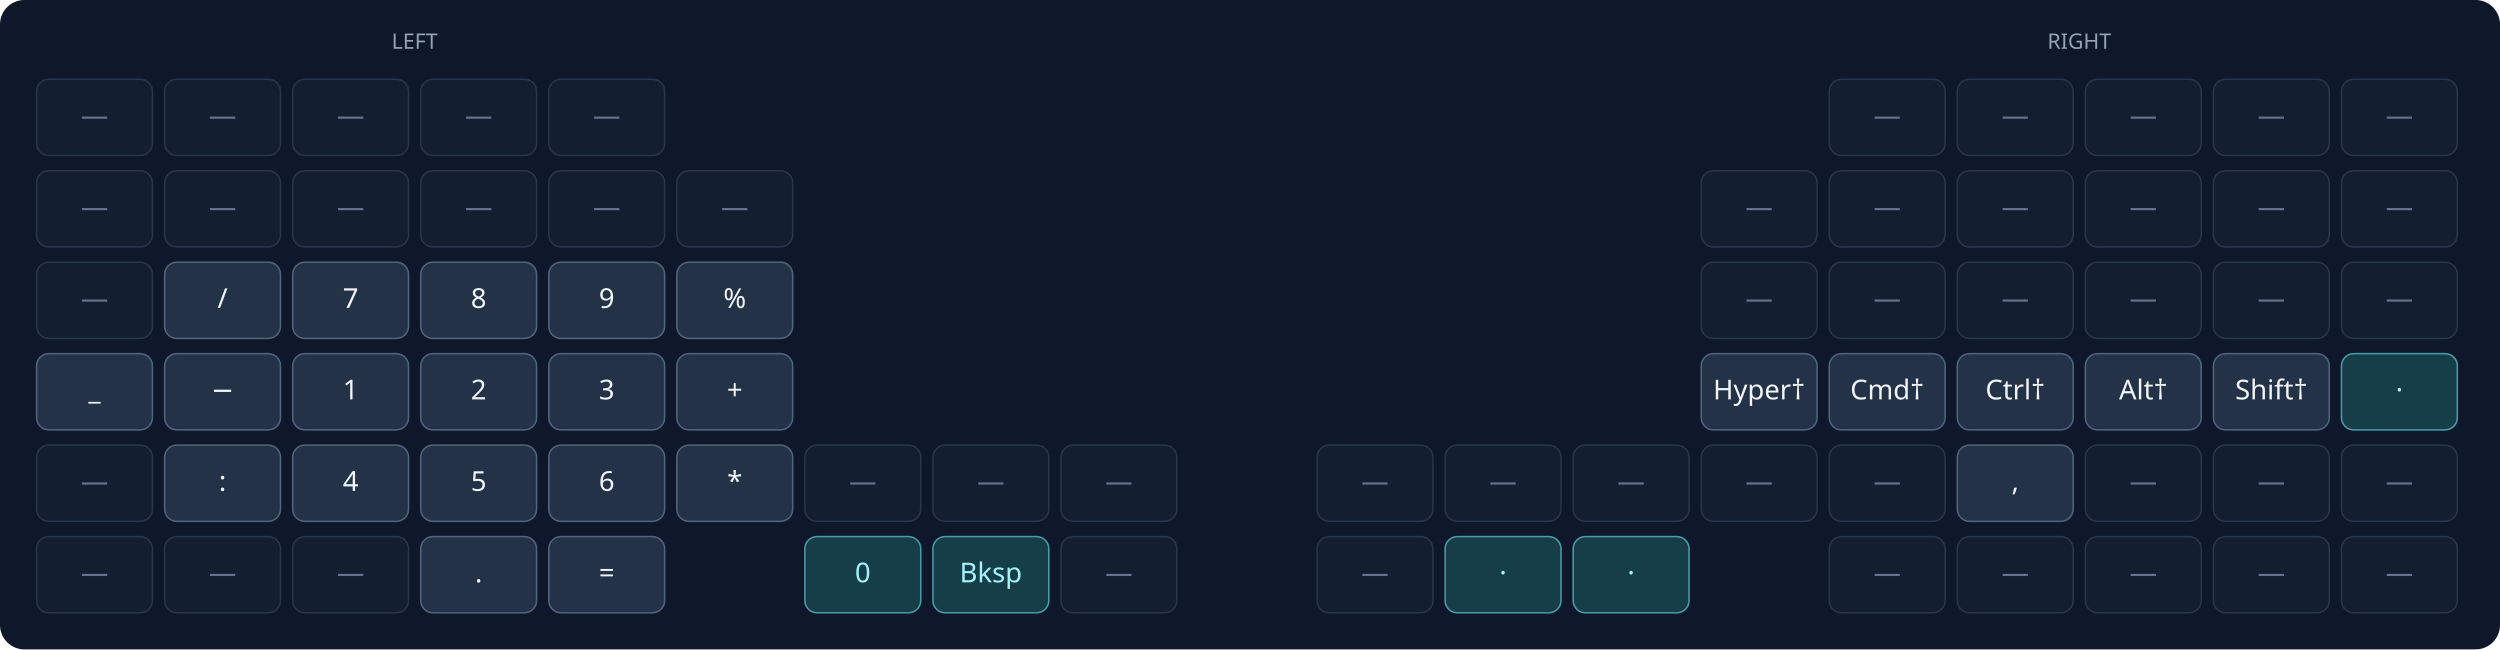
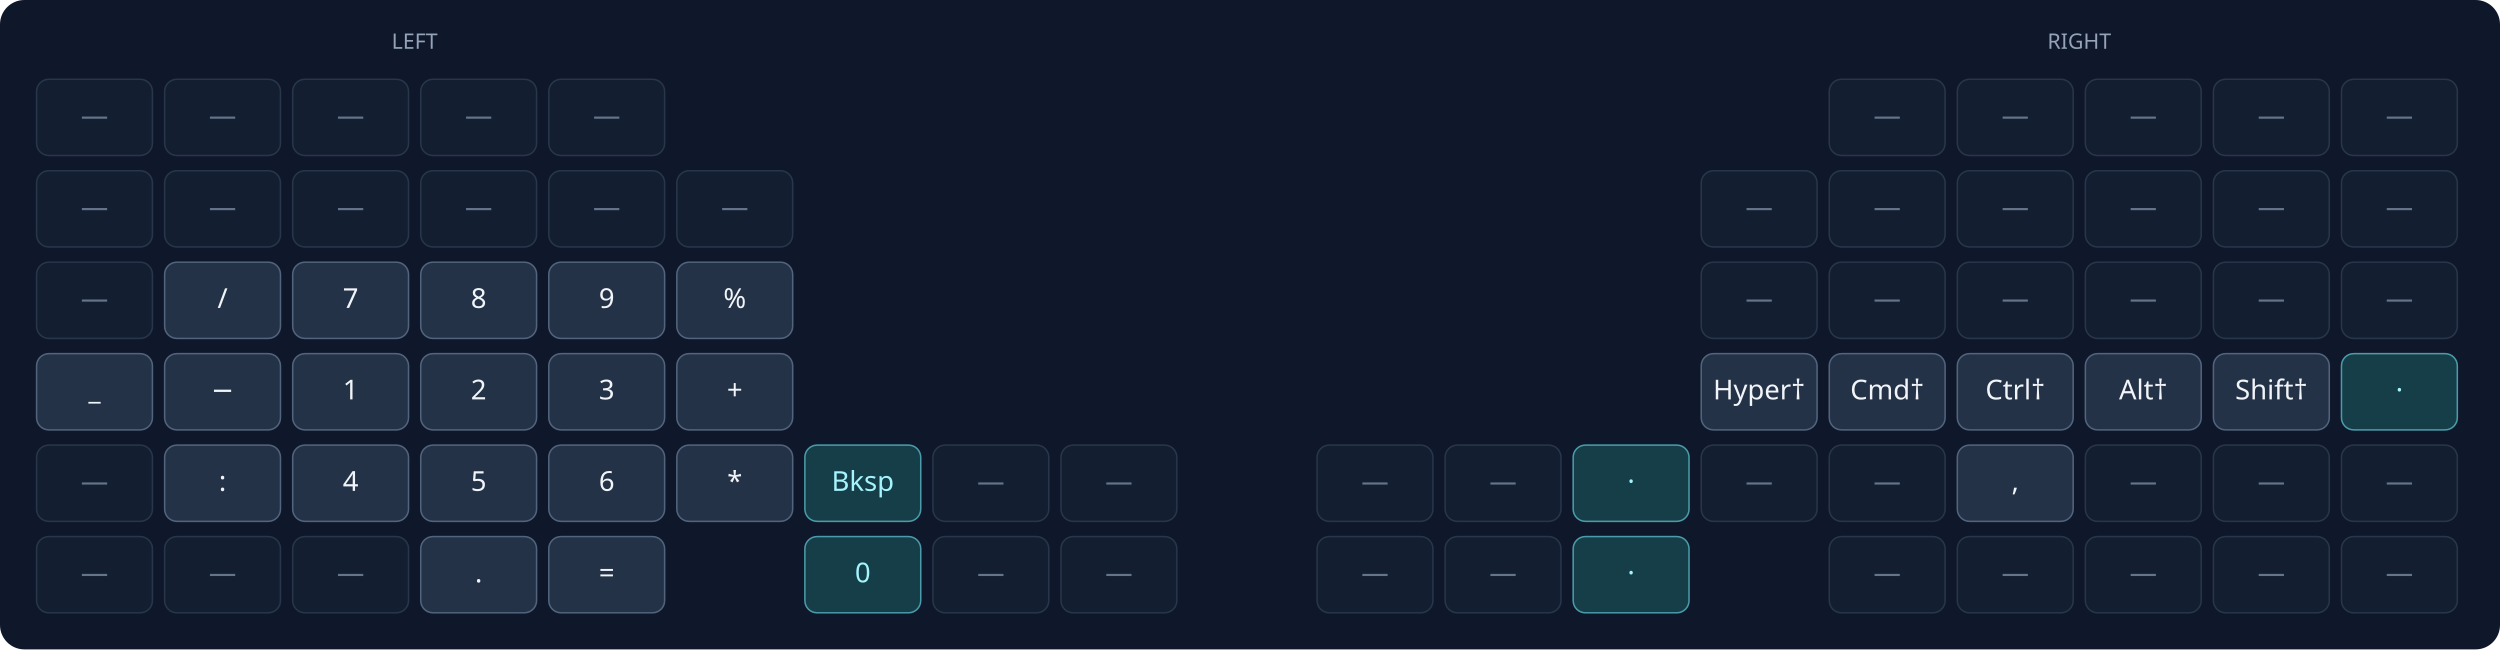
<svg xmlns="http://www.w3.org/2000/svg" width="1640" height="426" viewBox="0 0 1640 426" role="img" aria-labelledby="title desc">
  <rect width="1640" height="426" rx="16" fill="#0f172a" />
  <g font-family="system-ui, sans-serif" text-anchor="middle">
    <text x="272" y="32" fill="#94a3b8" font-size="14">LEFT</text>
    <text x="1364" y="32" fill="#94a3b8" font-size="14">RIGHT</text>
    <g data-position="0" data-binding="&amp;none">
      <rect x="24" y="52" width="76" height="50" rx="8" fill="#131e31" stroke="#28364b" />
      <text x="62" y="82" fill="#64748b" font-size="18">—</text>
    </g>
    <g data-position="1" data-binding="&amp;none">
      <rect x="108" y="52" width="76" height="50" rx="8" fill="#131e31" stroke="#28364b" />
      <text x="146" y="82" fill="#64748b" font-size="18">—</text>
    </g>
    <g data-position="2" data-binding="&amp;none">
      <rect x="192" y="52" width="76" height="50" rx="8" fill="#131e31" stroke="#28364b" />
      <text x="230" y="82" fill="#64748b" font-size="18">—</text>
    </g>
    <g data-position="3" data-binding="&amp;none">
      <rect x="276" y="52" width="76" height="50" rx="8" fill="#131e31" stroke="#28364b" />
      <text x="314" y="82" fill="#64748b" font-size="18">—</text>
    </g>
    <g data-position="4" data-binding="&amp;none">
      <rect x="360" y="52" width="76" height="50" rx="8" fill="#131e31" stroke="#28364b" />
      <text x="398" y="82" fill="#64748b" font-size="18">—</text>
    </g>
    <g data-position="5" data-binding="&amp;none">
      <rect x="1200" y="52" width="76" height="50" rx="8" fill="#131e31" stroke="#28364b" />
      <text x="1238" y="82" fill="#64748b" font-size="18">—</text>
    </g>
    <g data-position="6" data-binding="&amp;none">
      <rect x="1284" y="52" width="76" height="50" rx="8" fill="#131e31" stroke="#28364b" />
      <text x="1322" y="82" fill="#64748b" font-size="18">—</text>
    </g>
    <g data-position="7" data-binding="&amp;none">
      <rect x="1368" y="52" width="76" height="50" rx="8" fill="#131e31" stroke="#28364b" />
      <text x="1406" y="82" fill="#64748b" font-size="18">—</text>
    </g>
    <g data-position="8" data-binding="&amp;none">
      <rect x="1452" y="52" width="76" height="50" rx="8" fill="#131e31" stroke="#28364b" />
      <text x="1490" y="82" fill="#64748b" font-size="18">—</text>
    </g>
    <g data-position="9" data-binding="&amp;none">
      <rect x="1536" y="52" width="76" height="50" rx="8" fill="#131e31" stroke="#28364b" />
      <text x="1574" y="82" fill="#64748b" font-size="18">—</text>
    </g>
    <g data-position="10" data-binding="&amp;none">
      <rect x="24" y="112" width="76" height="50" rx="8" fill="#131e31" stroke="#28364b" />
      <text x="62" y="142" fill="#64748b" font-size="18">—</text>
    </g>
    <g data-position="11" data-binding="&amp;none">
      <rect x="108" y="112" width="76" height="50" rx="8" fill="#131e31" stroke="#28364b" />
      <text x="146" y="142" fill="#64748b" font-size="18">—</text>
    </g>
    <g data-position="12" data-binding="&amp;none">
      <rect x="192" y="112" width="76" height="50" rx="8" fill="#131e31" stroke="#28364b" />
      <text x="230" y="142" fill="#64748b" font-size="18">—</text>
    </g>
    <g data-position="13" data-binding="&amp;none">
      <rect x="276" y="112" width="76" height="50" rx="8" fill="#131e31" stroke="#28364b" />
      <text x="314" y="142" fill="#64748b" font-size="18">—</text>
    </g>
    <g data-position="14" data-binding="&amp;none">
      <rect x="360" y="112" width="76" height="50" rx="8" fill="#131e31" stroke="#28364b" />
      <text x="398" y="142" fill="#64748b" font-size="18">—</text>
    </g>
    <g data-position="15" data-binding="&amp;none">
      <rect x="444" y="112" width="76" height="50" rx="8" fill="#131e31" stroke="#28364b" />
      <text x="482" y="142" fill="#64748b" font-size="18">—</text>
    </g>
    <g data-position="16" data-binding="&amp;none">
      <rect x="1116" y="112" width="76" height="50" rx="8" fill="#131e31" stroke="#28364b" />
      <text x="1154" y="142" fill="#64748b" font-size="18">—</text>
    </g>
    <g data-position="17" data-binding="&amp;none">
      <rect x="1200" y="112" width="76" height="50" rx="8" fill="#131e31" stroke="#28364b" />
      <text x="1238" y="142" fill="#64748b" font-size="18">—</text>
    </g>
    <g data-position="18" data-binding="&amp;none">
      <rect x="1284" y="112" width="76" height="50" rx="8" fill="#131e31" stroke="#28364b" />
      <text x="1322" y="142" fill="#64748b" font-size="18">—</text>
    </g>
    <g data-position="19" data-binding="&amp;none">
      <rect x="1368" y="112" width="76" height="50" rx="8" fill="#131e31" stroke="#28364b" />
      <text x="1406" y="142" fill="#64748b" font-size="18">—</text>
    </g>
    <g data-position="20" data-binding="&amp;none">
      <rect x="1452" y="112" width="76" height="50" rx="8" fill="#131e31" stroke="#28364b" />
      <text x="1490" y="142" fill="#64748b" font-size="18">—</text>
    </g>
    <g data-position="21" data-binding="&amp;none">
      <rect x="1536" y="112" width="76" height="50" rx="8" fill="#131e31" stroke="#28364b" />
      <text x="1574" y="142" fill="#64748b" font-size="18">—</text>
    </g>
    <g data-position="22" data-binding="&amp;none">
      <rect x="24" y="172" width="76" height="50" rx="8" fill="#131e31" stroke="#28364b" />
      <text x="62" y="202" fill="#64748b" font-size="18">—</text>
    </g>
    <g data-position="23" data-binding="&amp;kp FSLH">
      <rect x="108" y="172" width="76" height="50" rx="8" fill="#243247" stroke="#52647d" />
      <text x="146" y="202" fill="#f1f5f9" font-size="18">/</text>
    </g>
    <g data-position="24" data-binding="&amp;kp N7">
      <rect x="192" y="172" width="76" height="50" rx="8" fill="#243247" stroke="#52647d" />
      <text x="230" y="202" fill="#f1f5f9" font-size="18">7</text>
    </g>
    <g data-position="25" data-binding="&amp;kp N8">
      <rect x="276" y="172" width="76" height="50" rx="8" fill="#243247" stroke="#52647d" />
      <text x="314" y="202" fill="#f1f5f9" font-size="18">8</text>
    </g>
    <g data-position="26" data-binding="&amp;kp N9">
      <rect x="360" y="172" width="76" height="50" rx="8" fill="#243247" stroke="#52647d" />
      <text x="398" y="202" fill="#f1f5f9" font-size="18">9</text>
    </g>
    <g data-position="27" data-binding="&amp;kp PRCNT">
      <rect x="444" y="172" width="76" height="50" rx="8" fill="#243247" stroke="#52647d" />
      <text x="482" y="202" fill="#f1f5f9" font-size="18">%</text>
    </g>
    <g data-position="28" data-binding="&amp;none">
      <rect x="1116" y="172" width="76" height="50" rx="8" fill="#131e31" stroke="#28364b" />
      <text x="1154" y="202" fill="#64748b" font-size="18">—</text>
    </g>
    <g data-position="29" data-binding="&amp;none">
      <rect x="1200" y="172" width="76" height="50" rx="8" fill="#131e31" stroke="#28364b" />
      <text x="1238" y="202" fill="#64748b" font-size="18">—</text>
    </g>
    <g data-position="30" data-binding="&amp;none">
      <rect x="1284" y="172" width="76" height="50" rx="8" fill="#131e31" stroke="#28364b" />
      <text x="1322" y="202" fill="#64748b" font-size="18">—</text>
    </g>
    <g data-position="31" data-binding="&amp;none">
      <rect x="1368" y="172" width="76" height="50" rx="8" fill="#131e31" stroke="#28364b" />
      <text x="1406" y="202" fill="#64748b" font-size="18">—</text>
    </g>
    <g data-position="32" data-binding="&amp;none">
      <rect x="1452" y="172" width="76" height="50" rx="8" fill="#131e31" stroke="#28364b" />
      <text x="1490" y="202" fill="#64748b" font-size="18">—</text>
    </g>
    <g data-position="33" data-binding="&amp;none">
      <rect x="1536" y="172" width="76" height="50" rx="8" fill="#131e31" stroke="#28364b" />
      <text x="1574" y="202" fill="#64748b" font-size="18">—</text>
    </g>
    <g data-position="34" data-binding="&amp;kp UNDER">
      <rect x="24" y="232" width="76" height="50" rx="8" fill="#243247" stroke="#52647d" />
      <text x="62" y="262" fill="#f1f5f9" font-size="18">_</text>
    </g>
    <g data-position="35" data-binding="&amp;kp MINUS">
      <rect x="108" y="232" width="76" height="50" rx="8" fill="#243247" stroke="#52647d" />
      <text x="146" y="262" fill="#f1f5f9" font-size="18">−</text>
    </g>
    <g data-position="36" data-binding="&amp;kp N1">
      <rect x="192" y="232" width="76" height="50" rx="8" fill="#243247" stroke="#52647d" />
      <text x="230" y="262" fill="#f1f5f9" font-size="18">1</text>
    </g>
    <g data-position="37" data-binding="&amp;kp N2">
      <rect x="276" y="232" width="76" height="50" rx="8" fill="#243247" stroke="#52647d" />
      <text x="314" y="262" fill="#f1f5f9" font-size="18">2</text>
    </g>
    <g data-position="38" data-binding="&amp;kp N3">
      <rect x="360" y="232" width="76" height="50" rx="8" fill="#243247" stroke="#52647d" />
      <text x="398" y="262" fill="#f1f5f9" font-size="18">3</text>
    </g>
    <g data-position="39" data-binding="&amp;kp PLUS">
      <rect x="444" y="232" width="76" height="50" rx="8" fill="#243247" stroke="#52647d" />
      <text x="482" y="262" fill="#f1f5f9" font-size="18">+</text>
    </g>
    <g data-position="40" data-binding="&amp;sk HYPER_MOD">
      <rect x="1116" y="232" width="76" height="50" rx="8" fill="#243247" stroke="#52647d" />
      <text x="1154" y="262" fill="#f1f5f9" font-size="18">Hyper†</text>
    </g>
    <g data-position="41" data-binding="&amp;sk LGUI">
      <rect x="1200" y="232" width="76" height="50" rx="8" fill="#243247" stroke="#52647d" />
      <text x="1238" y="262" fill="#f1f5f9" font-size="18">Cmd†</text>
    </g>
    <g data-position="42" data-binding="&amp;sk LCTRL">
      <rect x="1284" y="232" width="76" height="50" rx="8" fill="#243247" stroke="#52647d" />
      <text x="1322" y="262" fill="#f1f5f9" font-size="18">Ctrl†</text>
    </g>
    <g data-position="43" data-binding="&amp;sk LALT">
      <rect x="1368" y="232" width="76" height="50" rx="8" fill="#243247" stroke="#52647d" />
      <text x="1406" y="262" fill="#f1f5f9" font-size="18">Alt†</text>
    </g>
    <g data-position="44" data-binding="&amp;sk LSHFT">
      <rect x="1452" y="232" width="76" height="50" rx="8" fill="#243247" stroke="#52647d" />
      <text x="1490" y="262" fill="#f1f5f9" font-size="18">Shift†</text>
    </g>
    <g data-position="45" data-binding="&amp;trans">
      <rect x="1536" y="232" width="76" height="50" rx="8" fill="#153e48" stroke="#4b9caa" />
      <text x="1574" y="262" fill="#a5f3fc" font-size="18">·</text>
    </g>
    <g data-position="46" data-binding="&amp;none">
      <rect x="24" y="292" width="76" height="50" rx="8" fill="#131e31" stroke="#28364b" />
      <text x="62" y="322" fill="#64748b" font-size="18">—</text>
    </g>
    <g data-position="47" data-binding="&amp;kp COLON">
      <rect x="108" y="292" width="76" height="50" rx="8" fill="#243247" stroke="#52647d" />
      <text x="146" y="322" fill="#f1f5f9" font-size="18">:</text>
    </g>
    <g data-position="48" data-binding="&amp;kp N4">
      <rect x="192" y="292" width="76" height="50" rx="8" fill="#243247" stroke="#52647d" />
      <text x="230" y="322" fill="#f1f5f9" font-size="18">4</text>
    </g>
    <g data-position="49" data-binding="&amp;kp N5">
      <rect x="276" y="292" width="76" height="50" rx="8" fill="#243247" stroke="#52647d" />
      <text x="314" y="322" fill="#f1f5f9" font-size="18">5</text>
    </g>
    <g data-position="50" data-binding="&amp;kp N6">
      <rect x="360" y="292" width="76" height="50" rx="8" fill="#243247" stroke="#52647d" />
      <text x="398" y="322" fill="#f1f5f9" font-size="18">6</text>
    </g>
    <g data-position="51" data-binding="&amp;kp ASTRK">
      <rect x="444" y="292" width="76" height="50" rx="8" fill="#243247" stroke="#52647d" />
      <text x="482" y="322" fill="#f1f5f9" font-size="18">*</text>
    </g>
-     <g data-position="52" data-binding="&amp;none">
-       <rect x="528" y="292" width="76" height="50" rx="8" fill="#131e31" stroke="#28364b" />
-       <text x="566" y="322" fill="#64748b" font-size="18">—</text>
+     <g data-position="52" data-binding="&amp;kp BSPC">
+       <rect x="528" y="292" width="76" height="50" rx="8" fill="#153e48" stroke="#4b9caa" />
+       <text x="566" y="322" fill="#a5f3fc" font-size="18">Bksp</text>
    </g>
    <g data-position="53" data-binding="&amp;none">
      <rect x="612" y="292" width="76" height="50" rx="8" fill="#131e31" stroke="#28364b" />
      <text x="650" y="322" fill="#64748b" font-size="18">—</text>
    </g>
    <g data-position="54" data-binding="&amp;none">
      <rect x="696" y="292" width="76" height="50" rx="8" fill="#131e31" stroke="#28364b" />
      <text x="734" y="322" fill="#64748b" font-size="18">—</text>
    </g>
    <g data-position="55" data-binding="&amp;none">
      <rect x="864" y="292" width="76" height="50" rx="8" fill="#131e31" stroke="#28364b" />
      <text x="902" y="322" fill="#64748b" font-size="18">—</text>
    </g>
    <g data-position="56" data-binding="&amp;none">
      <rect x="948" y="292" width="76" height="50" rx="8" fill="#131e31" stroke="#28364b" />
      <text x="986" y="322" fill="#64748b" font-size="18">—</text>
    </g>
-     <g data-position="57" data-binding="&amp;none">
-       <rect x="1032" y="292" width="76" height="50" rx="8" fill="#131e31" stroke="#28364b" />
-       <text x="1070" y="322" fill="#64748b" font-size="18">—</text>
+     <g data-position="57" data-binding="&amp;trans">
+       <rect x="1032" y="292" width="76" height="50" rx="8" fill="#153e48" stroke="#4b9caa" />
+       <text x="1070" y="322" fill="#a5f3fc" font-size="18">·</text>
    </g>
    <g data-position="58" data-binding="&amp;none">
      <rect x="1116" y="292" width="76" height="50" rx="8" fill="#131e31" stroke="#28364b" />
      <text x="1154" y="322" fill="#64748b" font-size="18">—</text>
    </g>
    <g data-position="59" data-binding="&amp;none">
      <rect x="1200" y="292" width="76" height="50" rx="8" fill="#131e31" stroke="#28364b" />
      <text x="1238" y="322" fill="#64748b" font-size="18">—</text>
    </g>
    <g data-position="60" data-binding="&amp;kp COMMA">
      <rect x="1284" y="292" width="76" height="50" rx="8" fill="#243247" stroke="#52647d" />
      <text x="1322" y="322" fill="#f1f5f9" font-size="18">,</text>
    </g>
    <g data-position="61" data-binding="&amp;none">
      <rect x="1368" y="292" width="76" height="50" rx="8" fill="#131e31" stroke="#28364b" />
      <text x="1406" y="322" fill="#64748b" font-size="18">—</text>
    </g>
    <g data-position="62" data-binding="&amp;none">
      <rect x="1452" y="292" width="76" height="50" rx="8" fill="#131e31" stroke="#28364b" />
      <text x="1490" y="322" fill="#64748b" font-size="18">—</text>
    </g>
    <g data-position="63" data-binding="&amp;none">
      <rect x="1536" y="292" width="76" height="50" rx="8" fill="#131e31" stroke="#28364b" />
      <text x="1574" y="322" fill="#64748b" font-size="18">—</text>
    </g>
    <g data-position="64" data-binding="&amp;none">
      <rect x="24" y="352" width="76" height="50" rx="8" fill="#131e31" stroke="#28364b" />
      <text x="62" y="382" fill="#64748b" font-size="18">—</text>
    </g>
    <g data-position="65" data-binding="&amp;none">
      <rect x="108" y="352" width="76" height="50" rx="8" fill="#131e31" stroke="#28364b" />
      <text x="146" y="382" fill="#64748b" font-size="18">—</text>
    </g>
    <g data-position="66" data-binding="&amp;none">
      <rect x="192" y="352" width="76" height="50" rx="8" fill="#131e31" stroke="#28364b" />
      <text x="230" y="382" fill="#64748b" font-size="18">—</text>
    </g>
    <g data-position="67" data-binding="&amp;kp DOT">
      <rect x="276" y="352" width="76" height="50" rx="8" fill="#243247" stroke="#52647d" />
      <text x="314" y="382" fill="#f1f5f9" font-size="18">.</text>
    </g>
    <g data-position="68" data-binding="&amp;kp EQUAL">
      <rect x="360" y="352" width="76" height="50" rx="8" fill="#243247" stroke="#52647d" />
      <text x="398" y="382" fill="#f1f5f9" font-size="18">=</text>
    </g>
    <g data-position="69" data-binding="&amp;kp N0">
      <rect x="528" y="352" width="76" height="50" rx="8" fill="#153e48" stroke="#4b9caa" />
      <text x="566" y="382" fill="#a5f3fc" font-size="18">0</text>
    </g>
-     <g data-position="70" data-binding="&amp;kp BSPC">
-       <rect x="612" y="352" width="76" height="50" rx="8" fill="#153e48" stroke="#4b9caa" />
-       <text x="650" y="382" fill="#a5f3fc" font-size="18">Bksp</text>
+     <g data-position="70" data-binding="&amp;none">
+       <rect x="612" y="352" width="76" height="50" rx="8" fill="#131e31" stroke="#28364b" />
+       <text x="650" y="382" fill="#64748b" font-size="18">—</text>
    </g>
    <g data-position="71" data-binding="&amp;none">
      <rect x="696" y="352" width="76" height="50" rx="8" fill="#131e31" stroke="#28364b" />
      <text x="734" y="382" fill="#64748b" font-size="18">—</text>
    </g>
    <g data-position="72" data-binding="&amp;none">
      <rect x="864" y="352" width="76" height="50" rx="8" fill="#131e31" stroke="#28364b" />
      <text x="902" y="382" fill="#64748b" font-size="18">—</text>
    </g>
-     <g data-position="73" data-binding="&amp;trans">
-       <rect x="948" y="352" width="76" height="50" rx="8" fill="#153e48" stroke="#4b9caa" />
-       <text x="986" y="382" fill="#a5f3fc" font-size="18">·</text>
+     <g data-position="73" data-binding="&amp;none">
+       <rect x="948" y="352" width="76" height="50" rx="8" fill="#131e31" stroke="#28364b" />
+       <text x="986" y="382" fill="#64748b" font-size="18">—</text>
    </g>
    <g data-position="74" data-binding="&amp;trans">
      <rect x="1032" y="352" width="76" height="50" rx="8" fill="#153e48" stroke="#4b9caa" />
      <text x="1070" y="382" fill="#a5f3fc" font-size="18">·</text>
    </g>
    <g data-position="75" data-binding="&amp;none">
      <rect x="1200" y="352" width="76" height="50" rx="8" fill="#131e31" stroke="#28364b" />
      <text x="1238" y="382" fill="#64748b" font-size="18">—</text>
    </g>
    <g data-position="76" data-binding="&amp;none">
      <rect x="1284" y="352" width="76" height="50" rx="8" fill="#131e31" stroke="#28364b" />
      <text x="1322" y="382" fill="#64748b" font-size="18">—</text>
    </g>
    <g data-position="77" data-binding="&amp;none">
      <rect x="1368" y="352" width="76" height="50" rx="8" fill="#131e31" stroke="#28364b" />
      <text x="1406" y="382" fill="#64748b" font-size="18">—</text>
    </g>
    <g data-position="78" data-binding="&amp;none">
      <rect x="1452" y="352" width="76" height="50" rx="8" fill="#131e31" stroke="#28364b" />
      <text x="1490" y="382" fill="#64748b" font-size="18">—</text>
    </g>
    <g data-position="79" data-binding="&amp;none">
      <rect x="1536" y="352" width="76" height="50" rx="8" fill="#131e31" stroke="#28364b" />
      <text x="1574" y="382" fill="#64748b" font-size="18">—</text>
    </g>
  </g>
</svg>
